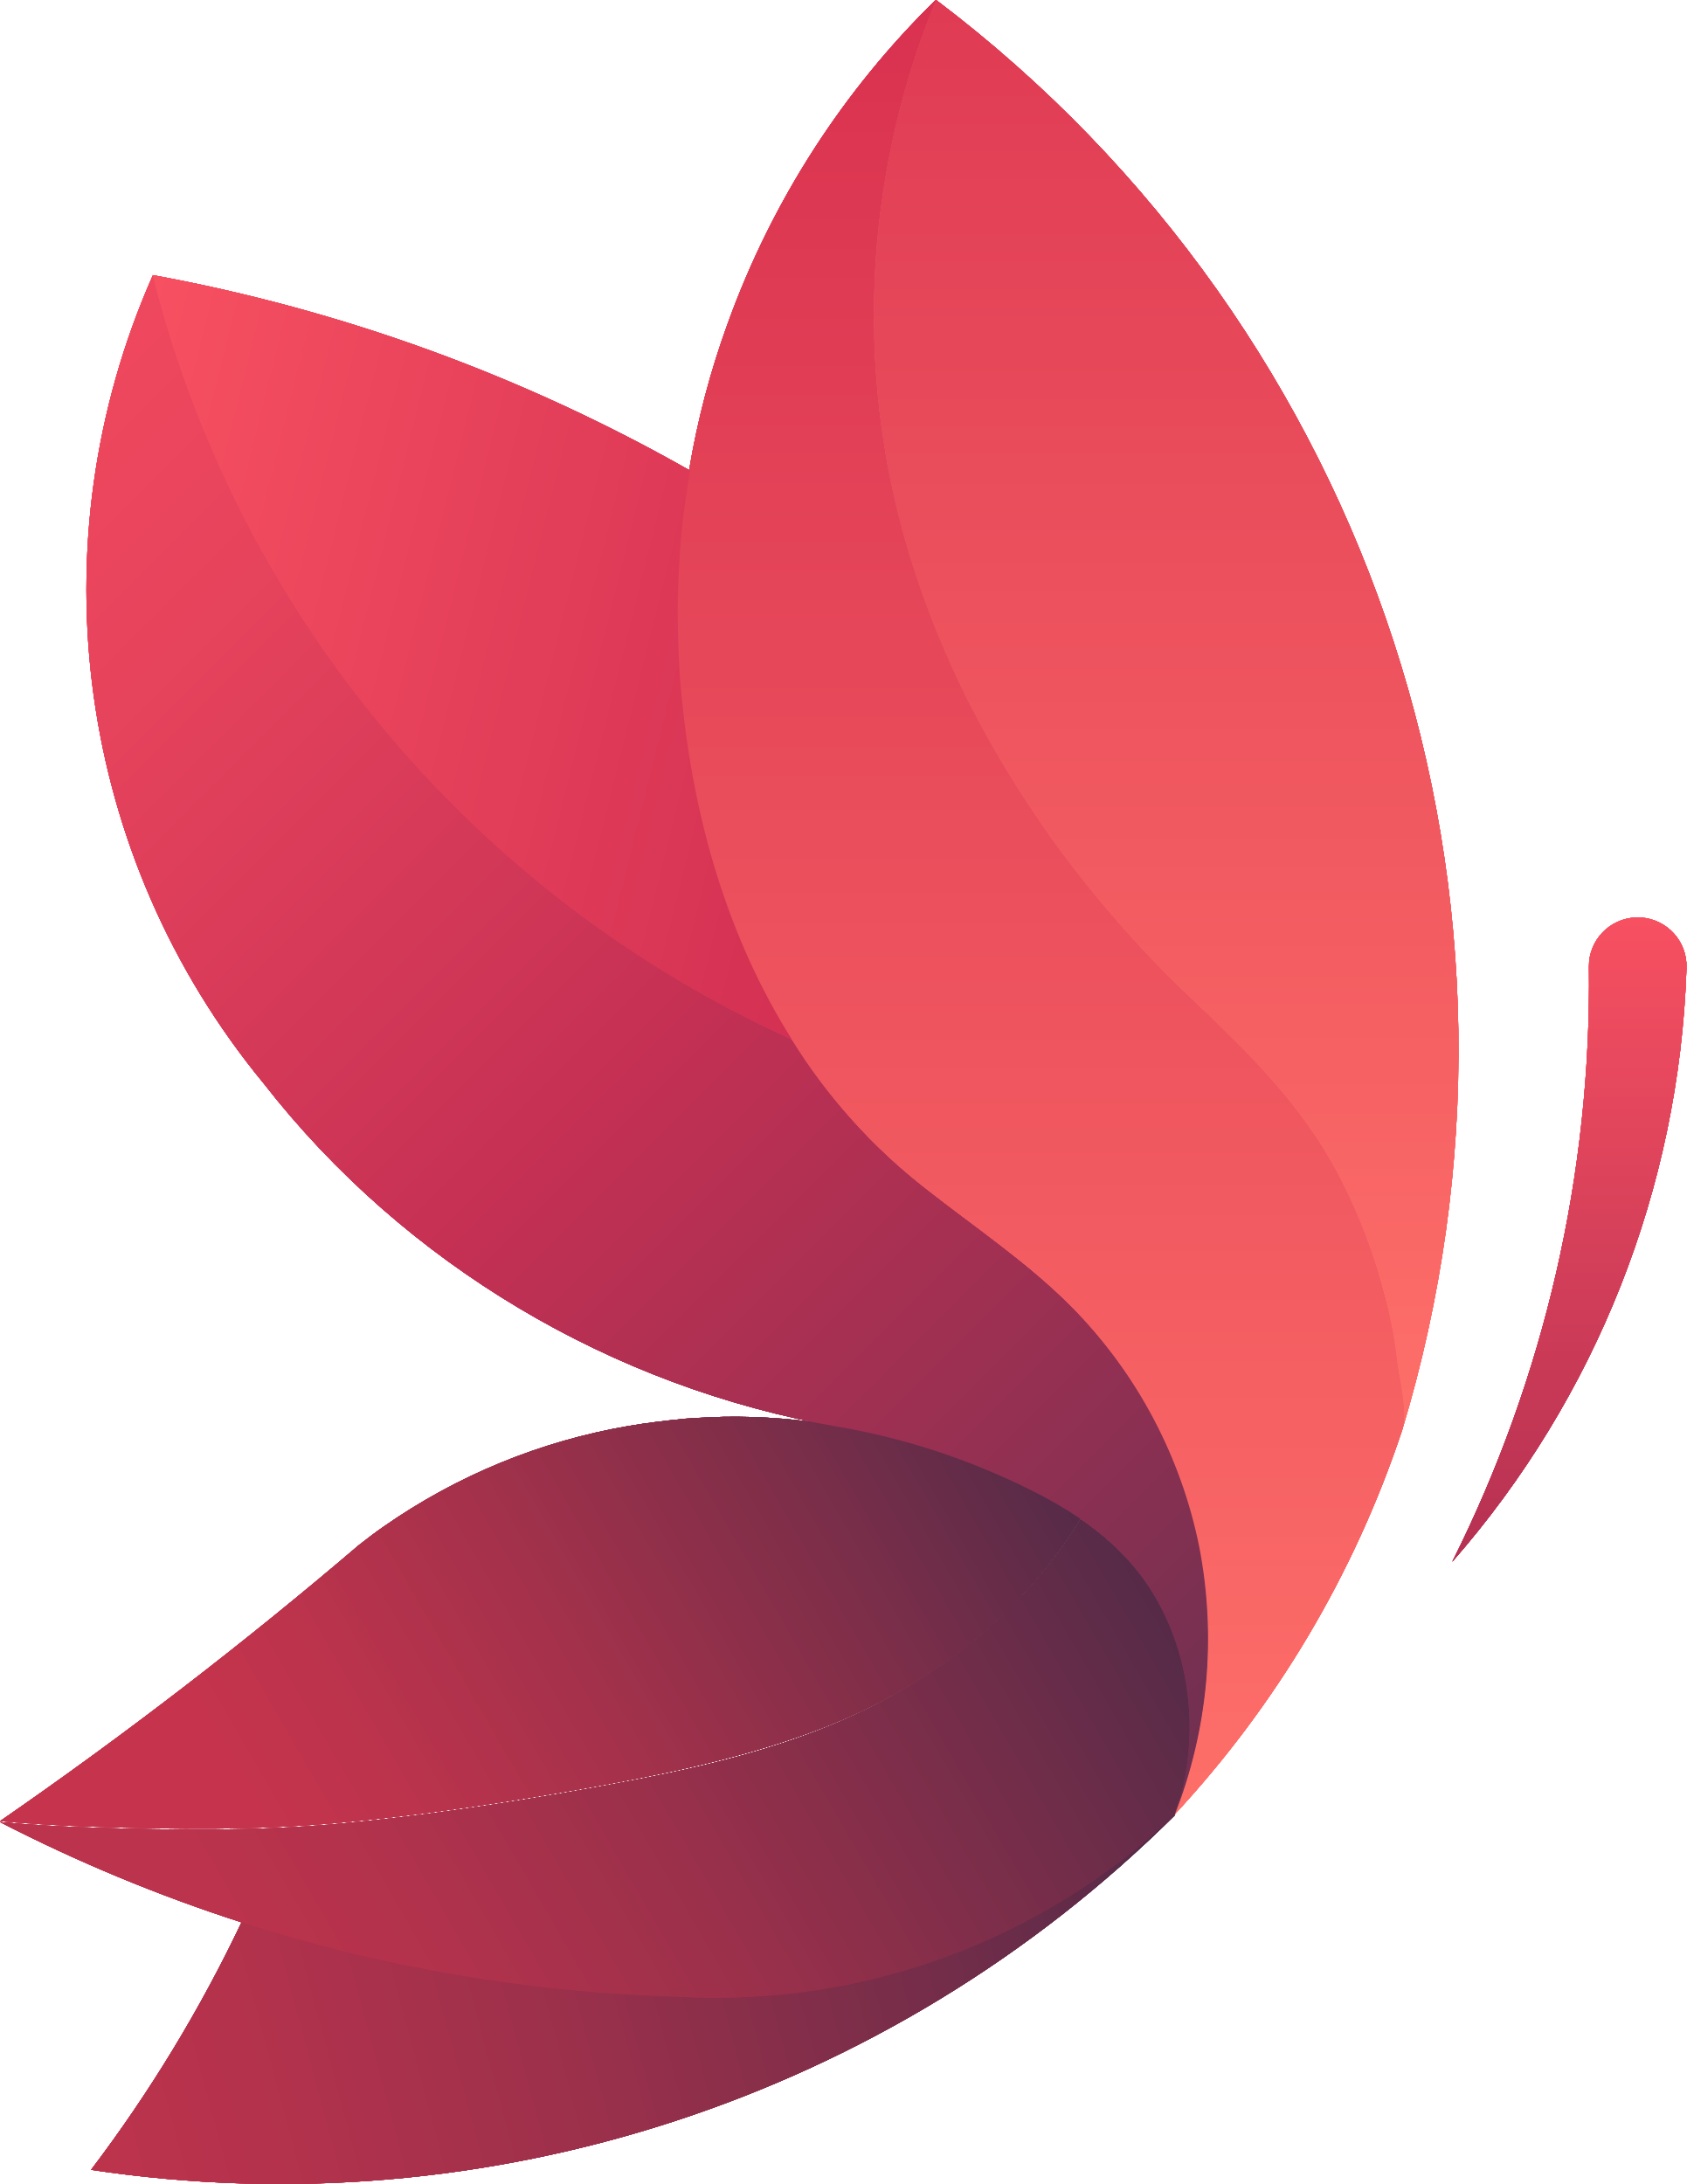
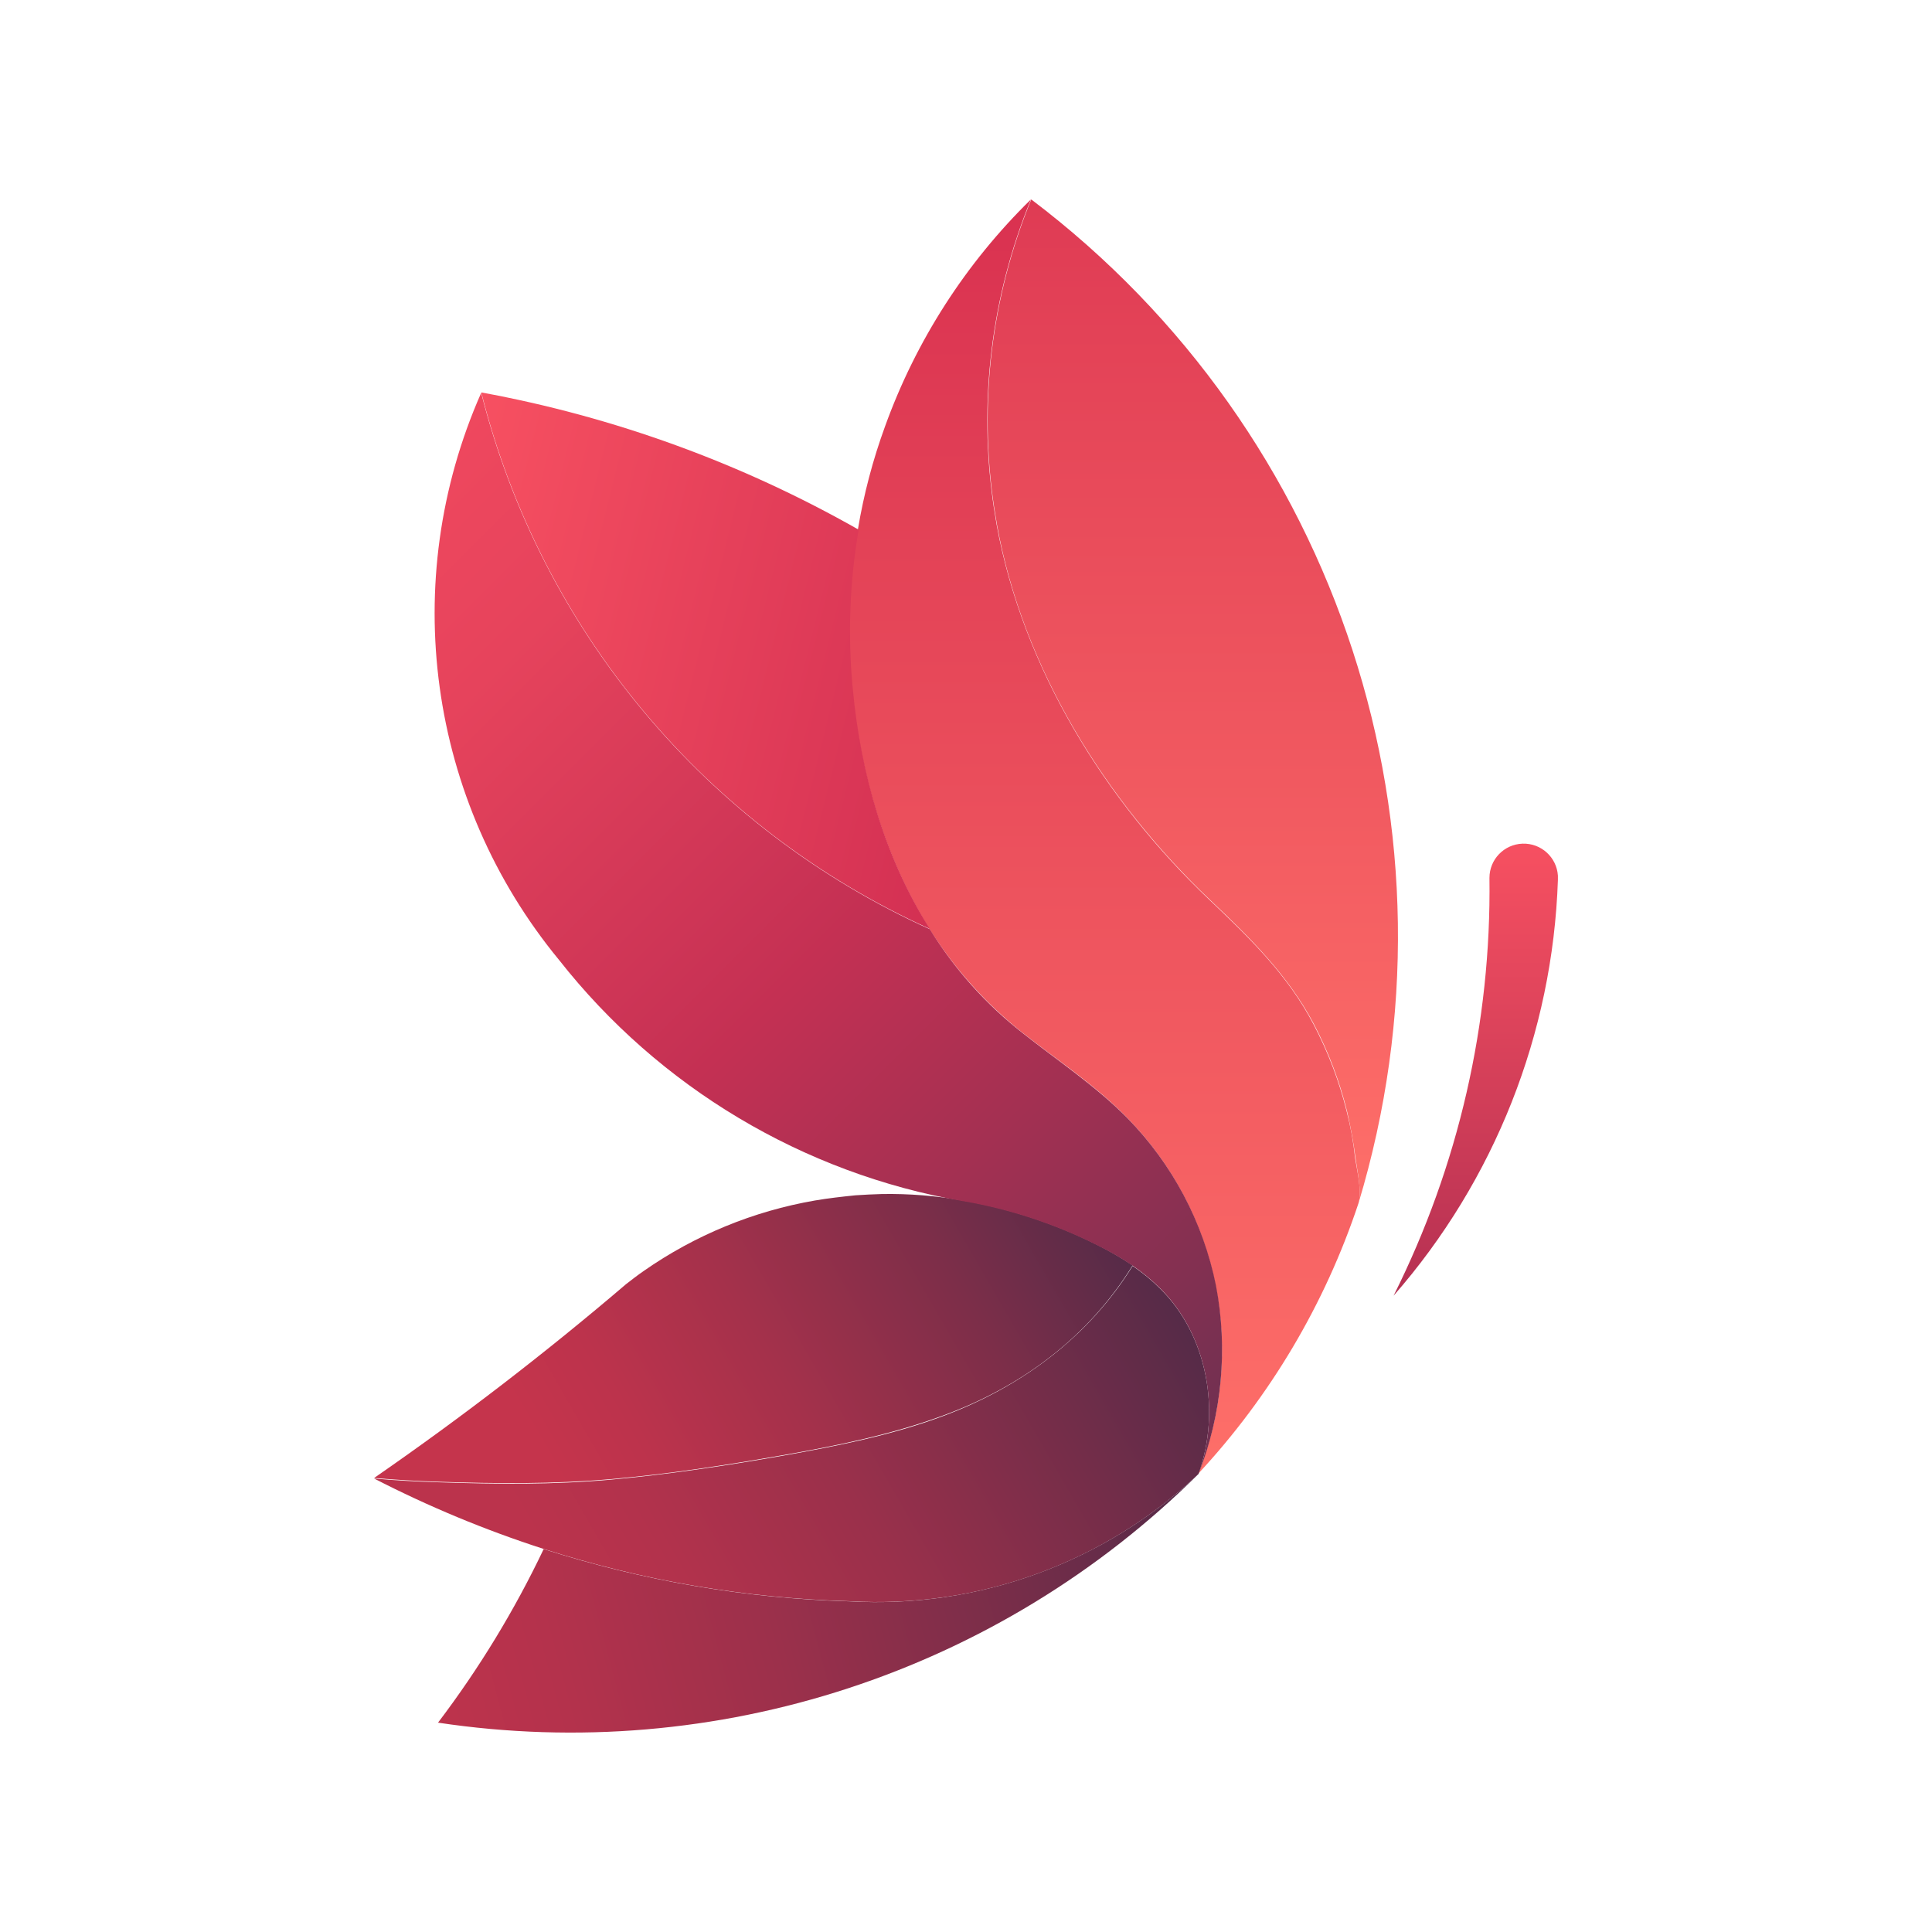
- <svg xmlns="http://www.w3.org/2000/svg" id="图层_1" data-name="图层 1" viewBox="0 0 366.6 474.78">
+ <svg xmlns="http://www.w3.org/2000/svg" id="图层_1" data-name="图层 1" viewBox="0 0 512 512">
  <defs>
-     <style>.cls-1{fill:url(#未命名的渐变);}.cls-2{fill:url(#未命名的渐变_2);}.cls-3{fill:url(#未命名的渐变_3);}.cls-4{fill:url(#未命名的渐变_4);}.cls-5{fill:url(#未命名的渐变_5);}.cls-6{fill:url(#未命名的渐变_6);}.cls-7{fill:url(#未命名的渐变_7);}.cls-8{fill:url(#未命名的渐变_8);}</style>
-     <linearGradient id="未命名的渐变" x1="413.85" y1="294.21" x2="413.85" y2="153.9" gradientTransform="matrix(1, 0, 0, -1, 0, 512)" gradientUnits="userSpaceOnUse">
+     <style>.cls-1{fill:url(#未命名的渐变_41);}.cls-2{fill:url(#未命名的渐变_42);}.cls-3{fill:url(#未命名的渐变_43);}.cls-4{fill:url(#未命名的渐变_44);}.cls-5{fill:url(#未命名的渐变_45);}.cls-6{fill:url(#未命名的渐变_46);}.cls-7{fill:url(#未命名的渐变_47);}.cls-8{fill:url(#未命名的渐变_48);}</style>
+     <linearGradient id="未命名的渐变_41" x1="391.08" y1="290.69" x2="391.08" y2="170.62" gradientTransform="matrix(1, 0, 0, -1, 0, 514)" gradientUnits="userSpaceOnUse">
      <stop offset="0" stop-color="#f75061" />
      <stop offset="1" stop-color="#b53052" />
    </linearGradient>
-     <linearGradient id="未命名的渐变_2" x1="326.24" y1="493.4" x2="326.24" y2="182.5" gradientTransform="matrix(1, 0, 0, -1, 0, 512)" gradientUnits="userSpaceOnUse">
+     <linearGradient id="未命名的渐变_42" x1="316.11" y1="461.15" x2="316.11" y2="195.09" gradientTransform="matrix(1, 0, 0, -1, 0, 514)" gradientUnits="userSpaceOnUse">
      <stop offset="0" stop-color="#df3b54" />
      <stop offset="1" stop-color="#fe6f69" />
    </linearGradient>
-     <linearGradient id="未命名的渐变_3" x1="298.88" y1="98.8" x2="298.88" y2="493.4" gradientTransform="matrix(1, 0, 0, -1, 0, 512)" gradientUnits="userSpaceOnUse">
+     <linearGradient id="未命名的渐变_43" x1="292.7" y1="123.46" x2="292.7" y2="461.15" gradientTransform="matrix(1, 0, 0, -1, 0, 514)" gradientUnits="userSpaceOnUse">
      <stop offset="0" stop-color="#fe6f69" />
      <stop offset="1" stop-color="#d93150" />
    </linearGradient>
-     <linearGradient id="未命名的渐变_4" x1="87.47" y1="71.92" x2="292.13" y2="190.09" gradientTransform="matrix(1, 0, 0, -1, 0, 512)" gradientUnits="userSpaceOnUse">
+     <linearGradient id="未命名的渐变_44" x1="111.77" y1="100.46" x2="286.92" y2="201.59" gradientTransform="matrix(1, 0, 0, -1, 0, 514)" gradientUnits="userSpaceOnUse">
      <stop offset="0.21" stop-color="#c5344c" />
      <stop offset="0.33" stop-color="#bc334c" />
      <stop offset="0.53" stop-color="#a4314b" />
      <stop offset="0.79" stop-color="#7c2e49" />
      <stop offset="1" stop-color="#562b48" />
    </linearGradient>
-     <linearGradient id="未命名的渐变_5" x1="105.3" y1="40.83" x2="314.81" y2="161.79" gradientTransform="matrix(1, 0, 0, -1, 0, 512)" gradientUnits="userSpaceOnUse">
+     <linearGradient id="未命名的渐变_45" x1="127.04" y1="73.86" x2="306.33" y2="177.37" gradientTransform="matrix(1, 0, 0, -1, 0, 514)" gradientUnits="userSpaceOnUse">
      <stop offset="0.14" stop-color="#bb334c" />
      <stop offset="0.28" stop-color="#b2324c" />
      <stop offset="0.52" stop-color="#9a304b" />
      <stop offset="0.81" stop-color="#722d49" />
      <stop offset="1" stop-color="#562b48" />
    </linearGradient>
-     <linearGradient id="未命名的渐变_6" x1="89.85" y1="31.6" x2="328.82" y2="95.63" gradientTransform="matrix(1, 0, 0, -1, 0, 512)" gradientUnits="userSpaceOnUse">
+     <linearGradient id="未命名的渐变_46" x1="113.81" y1="65.95" x2="318.32" y2="120.75" gradientTransform="matrix(1, 0, 0, -1, 0, 514)" gradientUnits="userSpaceOnUse">
      <stop offset="0" stop-color="#bd334c" />
      <stop offset="0.16" stop-color="#b4324c" />
      <stop offset="0.43" stop-color="#9c304b" />
      <stop offset="0.76" stop-color="#742d49" />
      <stop offset="1" stop-color="#532a48" />
    </linearGradient>
-     <linearGradient id="未命名的渐变_7" x1="67.5" y1="395.1" x2="345.95" y2="116.65" gradientTransform="matrix(1, 0, 0, -1, 0, 512)" gradientUnits="userSpaceOnUse">
+     <linearGradient id="未命名的渐变_47" x1="94.68" y1="377.03" x2="332.97" y2="138.74" gradientTransform="matrix(1, 0, 0, -1, 0, 514)" gradientUnits="userSpaceOnUse">
      <stop offset="0" stop-color="#ef485e" />
      <stop offset="0.16" stop-color="#e6435c" />
      <stop offset="0.41" stop-color="#ce3556" />
      <stop offset="0.5" stop-color="#c43053" />
      <stop offset="0.7" stop-color="#a33052" />
      <stop offset="1" stop-color="#6e3051" />
    </linearGradient>
-     <linearGradient id="未命名的渐变_8" x1="90.56" y1="372.07" x2="260.32" y2="329.75" gradientTransform="matrix(1, 0, 0, -1, 0, 512)" gradientUnits="userSpaceOnUse">
+     <linearGradient id="未命名的渐变_48" x1="114.42" y1="357.33" x2="259.7" y2="321.1" gradientTransform="matrix(1, 0, 0, -1, 0, 514)" gradientUnits="userSpaceOnUse">
      <stop offset="0" stop-color="#f75061" />
      <stop offset="1" stop-color="#d33053" />
    </linearGradient>
  </defs>
-   <path class="cls-1" d="M439.3,228v1.4h0a206,206,0,0,1-50.9,128.7,280.78,280.78,0,0,0,29.7-129.4,10.61,10.61,0,0,1,21.2-.7Z" transform="translate(-72.7 -18.6)" />
-   <path class="cls-2" d="M377.5,329.5c1.1-3.8-.4-10.2-.9-14a145.14,145.14,0,0,0-2.6-14.4A120.13,120.13,0,0,0,363.7,274c-8-15.2-19.9-26.8-32.1-38.4-32.4-30.7-58-71.9-66-116.2-.3-1.8-.6-3.6-.9-5.5a180.51,180.51,0,0,1,11.5-95.3A286,286,0,0,1,377.5,329.5Z" transform="translate(-72.7 -18.6)" />
-   <path class="cls-3" d="M377.5,329.5a228.91,228.91,0,0,1-49.6,83.7,103.12,103.12,0,0,0-22.2-110.4c-9.7-9.9-21.4-17.6-32.3-26.2a127.69,127.69,0,0,1-28.8-32.2c-13.8-22.1-21.4-48.1-23.9-74.3a185,185,0,0,1,1.8-49.3,178.54,178.54,0,0,1,8.4-31.9,187.25,187.25,0,0,1,45.2-70.3,180.51,180.51,0,0,0-11.5,95.3c.3,1.8.6,3.7.9,5.5,8.1,44.3,33.6,85.5,66,116.2,12.2,11.6,24.1,23.1,32.1,38.4a120.13,120.13,0,0,1,10.3,27.1,98.66,98.66,0,0,1,2.6,14.4C377.1,319.4,378.7,325.8,377.5,329.5Z" transform="translate(-72.7 -18.6)" />
-   <path class="cls-4" d="M307.6,348.7c-13.7,22.2-34.4,37.6-58.7,46.5-16,5.9-32.9,9.3-49.8,12.3-17.6,3.1-35.4,5.8-53.2,7.4s-35.3,1.4-53.1.8q-10-.3-20.1-1.2a966.74,966.74,0,0,0,78-60c1.8-1.4,3.6-2.8,5.5-4.1a131.85,131.85,0,0,1,53.1-21.8c4.1-.7,8.3-1.2,12.5-1.6,2.7-.2,5.4-.3,8.2-.4a130.46,130.46,0,0,1,25,2h.1a149.9,149.9,0,0,1,41.8,13.8A103.52,103.52,0,0,1,307.6,348.7Z" transform="translate(-72.7 -18.6)" />
-   <path class="cls-5" d="M328,413.3a144.79,144.79,0,0,1-108,39.4,342,342,0,0,1-94.8-16.2,348,348,0,0,1-52.5-21.8q10,.9,20.1,1.2c17.8.6,35.3.8,53.1-.8s35.6-4.3,53.2-7.4c16.8-3,33.7-6.3,49.8-12.3,24.2-9,45-24.4,58.7-46.5a59,59,0,0,1,8.6,7.1C330.9,370.5,334.9,394,328,413.3Z" transform="translate(-72.7 -18.6)" />
-   <path class="cls-6" d="M328,413.3a276,276,0,0,1-235.5,77,307.76,307.76,0,0,0,32.7-53.8A342,342,0,0,0,220,452.7,145.18,145.18,0,0,0,328,413.3Z" transform="translate(-72.7 -18.6)" />
-   <path class="cls-7" d="M328,413.3c6.9-19.3,2.9-42.8-11.8-57.4a59,59,0,0,0-8.6-7.1,87.54,87.54,0,0,0-10.7-6.2,149.9,149.9,0,0,0-41.8-13.8H255c-49.2-8.6-94.3-35.3-125-74.7A168.82,168.82,0,0,1,105.9,78.5,249.32,249.32,0,0,0,244.8,244.6a122.39,122.39,0,0,0,28.8,32.2c10.9,8.6,22.5,16.3,32.3,26.2a103.32,103.32,0,0,1,27.5,51.9A105.13,105.13,0,0,1,328,413.3Z" transform="translate(-72.7 -18.6)" />
-   <path class="cls-8" d="M244.8,244.5A249.06,249.06,0,0,1,105.9,78.4a372.61,372.61,0,0,1,116.8,42.5,185.17,185.17,0,0,0-1.8,49.3C223.4,196.4,230.9,222.5,244.8,244.5Z" transform="translate(-72.7 -18.6)" />
-   <path class="cls-1" d="M439.3,228v1.4h0a206,206,0,0,1-50.9,128.7,280.78,280.78,0,0,0,29.7-129.4,10.61,10.61,0,0,1,21.2-.7Z" transform="translate(-72.7 -18.6)" />
-   <path class="cls-2" d="M377.5,329.5c1.1-3.8-.4-10.2-.9-14a145.14,145.14,0,0,0-2.6-14.4A120.13,120.13,0,0,0,363.7,274c-8-15.2-19.9-26.8-32.1-38.4-32.4-30.7-58-71.9-66-116.2-.3-1.8-.6-3.6-.9-5.5a180.51,180.51,0,0,1,11.5-95.3A286,286,0,0,1,377.5,329.5Z" transform="translate(-72.7 -18.6)" />
-   <path class="cls-3" d="M377.5,329.5a228.91,228.91,0,0,1-49.6,83.7,103.12,103.12,0,0,0-22.2-110.4c-9.7-9.9-21.4-17.6-32.3-26.2a127.69,127.69,0,0,1-28.8-32.2c-13.8-22.1-21.4-48.1-23.9-74.3a185,185,0,0,1,1.8-49.3,178.54,178.54,0,0,1,8.4-31.9,187.25,187.25,0,0,1,45.2-70.3,180.51,180.51,0,0,0-11.5,95.3c.3,1.8.6,3.7.9,5.5,8.1,44.3,33.6,85.5,66,116.2,12.2,11.6,24.1,23.1,32.1,38.4a120.13,120.13,0,0,1,10.3,27.1,98.66,98.66,0,0,1,2.6,14.4C377.1,319.4,378.7,325.8,377.5,329.5Z" transform="translate(-72.7 -18.6)" />
-   <path class="cls-4" d="M307.6,348.7c-13.7,22.2-34.4,37.6-58.7,46.5-16,5.9-32.9,9.3-49.8,12.3-17.6,3.1-35.4,5.8-53.2,7.4s-35.3,1.4-53.1.8q-10-.3-20.1-1.2a966.74,966.74,0,0,0,78-60c1.8-1.4,3.6-2.8,5.5-4.1a131.85,131.85,0,0,1,53.1-21.8c4.1-.7,8.3-1.2,12.5-1.6,2.7-.2,5.4-.3,8.2-.4a130.46,130.46,0,0,1,25,2h.1a149.9,149.9,0,0,1,41.8,13.8A103.52,103.52,0,0,1,307.6,348.7Z" transform="translate(-72.7 -18.6)" />
-   <path class="cls-5" d="M328,413.3a144.79,144.79,0,0,1-108,39.4,342,342,0,0,1-94.8-16.2,348,348,0,0,1-52.5-21.8q10,.9,20.1,1.2c17.8.6,35.3.8,53.1-.8s35.6-4.3,53.2-7.4c16.8-3,33.7-6.3,49.8-12.3,24.2-9,45-24.4,58.7-46.5a59,59,0,0,1,8.6,7.1C330.9,370.5,334.9,394,328,413.3Z" transform="translate(-72.7 -18.6)" />
-   <path class="cls-6" d="M328,413.3a276,276,0,0,1-235.5,77,307.76,307.76,0,0,0,32.7-53.8A342,342,0,0,0,220,452.7,145.18,145.18,0,0,0,328,413.3Z" transform="translate(-72.7 -18.6)" />
-   <path class="cls-7" d="M328,413.3c6.9-19.3,2.9-42.8-11.8-57.4a59,59,0,0,0-8.6-7.1,87.54,87.54,0,0,0-10.7-6.2,149.9,149.9,0,0,0-41.8-13.8H255c-49.2-8.6-94.3-35.3-125-74.7A168.82,168.82,0,0,1,105.9,78.5,249.32,249.32,0,0,0,244.8,244.6a122.39,122.39,0,0,0,28.8,32.2c10.9,8.6,22.5,16.3,32.3,26.2a103.32,103.32,0,0,1,27.5,51.9A105.13,105.13,0,0,1,328,413.3Z" transform="translate(-72.7 -18.6)" />
-   <path class="cls-8" d="M244.8,244.5A249.06,249.06,0,0,1,105.9,78.4a372.61,372.61,0,0,1,116.8,42.5,185.17,185.17,0,0,0-1.8,49.3C223.4,196.4,230.9,222.5,244.8,244.5Z" transform="translate(-72.7 -18.6)" />
-   <path class="cls-1" d="M439.3,228v1.4h0a206,206,0,0,1-50.9,128.7,280.78,280.78,0,0,0,29.7-129.4,10.61,10.61,0,0,1,21.2-.7Z" transform="translate(-72.7 -18.6)" />
-   <path class="cls-2" d="M377.5,329.5c1.1-3.8-.4-10.2-.9-14a145.14,145.14,0,0,0-2.6-14.4A120.13,120.13,0,0,0,363.7,274c-8-15.2-19.9-26.8-32.1-38.4-32.4-30.7-58-71.9-66-116.2-.3-1.8-.6-3.6-.9-5.5a180.51,180.51,0,0,1,11.5-95.3A286,286,0,0,1,377.5,329.5Z" transform="translate(-72.7 -18.6)" />
-   <path class="cls-3" d="M377.5,329.5a228.91,228.91,0,0,1-49.6,83.7,103.12,103.12,0,0,0-22.2-110.4c-9.7-9.9-21.4-17.6-32.3-26.2a127.69,127.69,0,0,1-28.8-32.2c-13.8-22.1-21.4-48.1-23.9-74.3a185,185,0,0,1,1.8-49.3,178.54,178.54,0,0,1,8.4-31.9,187.25,187.25,0,0,1,45.2-70.3,180.51,180.51,0,0,0-11.5,95.3c.3,1.8.6,3.7.9,5.5,8.1,44.3,33.6,85.5,66,116.2,12.2,11.6,24.1,23.1,32.1,38.4a120.13,120.13,0,0,1,10.3,27.1,98.66,98.66,0,0,1,2.6,14.4C377.1,319.4,378.7,325.8,377.5,329.5Z" transform="translate(-72.7 -18.6)" />
-   <path class="cls-4" d="M307.6,348.7c-13.7,22.2-34.4,37.6-58.7,46.5-16,5.9-32.9,9.3-49.8,12.3-17.6,3.1-35.4,5.8-53.2,7.4s-35.3,1.4-53.1.8q-10-.3-20.1-1.2a966.74,966.74,0,0,0,78-60c1.8-1.4,3.6-2.8,5.5-4.1a131.85,131.85,0,0,1,53.1-21.8c4.1-.7,8.3-1.2,12.5-1.6,2.7-.2,5.4-.3,8.2-.4a130.46,130.46,0,0,1,25,2h.1a149.9,149.9,0,0,1,41.8,13.8A103.52,103.52,0,0,1,307.6,348.7Z" transform="translate(-72.7 -18.6)" />
-   <path class="cls-5" d="M328,413.3a144.79,144.79,0,0,1-108,39.4,342,342,0,0,1-94.8-16.2,348,348,0,0,1-52.5-21.8q10,.9,20.1,1.2c17.8.6,35.3.8,53.1-.8s35.6-4.3,53.2-7.4c16.8-3,33.7-6.3,49.8-12.3,24.2-9,45-24.4,58.7-46.5a59,59,0,0,1,8.6,7.1C330.9,370.5,334.9,394,328,413.3Z" transform="translate(-72.7 -18.6)" />
-   <path class="cls-6" d="M328,413.3a276,276,0,0,1-235.5,77,307.76,307.76,0,0,0,32.7-53.8A342,342,0,0,0,220,452.7,145.18,145.18,0,0,0,328,413.3Z" transform="translate(-72.7 -18.6)" />
-   <path class="cls-7" d="M328,413.3c6.9-19.3,2.9-42.8-11.8-57.4a59,59,0,0,0-8.6-7.1,87.54,87.54,0,0,0-10.7-6.2,149.9,149.9,0,0,0-41.8-13.8H255c-49.2-8.6-94.3-35.3-125-74.7A168.82,168.82,0,0,1,105.9,78.5,249.32,249.32,0,0,0,244.8,244.6a122.39,122.39,0,0,0,28.8,32.2c10.9,8.6,22.5,16.3,32.3,26.2a103.32,103.32,0,0,1,27.5,51.9A105.13,105.13,0,0,1,328,413.3Z" transform="translate(-72.7 -18.6)" />
-   <path class="cls-8" d="M244.8,244.5A249.06,249.06,0,0,1,105.9,78.4a372.61,372.61,0,0,1,116.8,42.5,185.17,185.17,0,0,0-1.8,49.3C223.4,196.4,230.9,222.5,244.8,244.5Z" transform="translate(-72.7 -18.6)" />
-   <path class="cls-1" d="M439.3,228v1.4h0a206,206,0,0,1-50.9,128.7,280.78,280.78,0,0,0,29.7-129.4,10.61,10.61,0,0,1,21.2-.7Z" transform="translate(-72.7 -18.6)" />
-   <path class="cls-2" d="M377.5,329.5c1.1-3.8-.4-10.2-.9-14a145.14,145.14,0,0,0-2.6-14.4A120.13,120.13,0,0,0,363.7,274c-8-15.2-19.9-26.8-32.1-38.4-32.4-30.7-58-71.9-66-116.2-.3-1.8-.6-3.6-.9-5.5a180.51,180.51,0,0,1,11.5-95.3A286,286,0,0,1,377.5,329.5Z" transform="translate(-72.7 -18.6)" />
-   <path class="cls-3" d="M377.5,329.5a228.91,228.91,0,0,1-49.6,83.7,103.12,103.12,0,0,0-22.2-110.4c-9.7-9.9-21.4-17.6-32.3-26.2a127.69,127.69,0,0,1-28.8-32.2c-13.8-22.1-21.4-48.1-23.9-74.3a185,185,0,0,1,1.8-49.3,178.54,178.54,0,0,1,8.4-31.9,187.25,187.25,0,0,1,45.2-70.3,180.51,180.51,0,0,0-11.5,95.3c.3,1.8.6,3.7.9,5.5,8.1,44.3,33.6,85.5,66,116.2,12.2,11.6,24.1,23.1,32.1,38.4a120.13,120.13,0,0,1,10.3,27.1,98.66,98.66,0,0,1,2.6,14.4C377.1,319.4,378.7,325.8,377.5,329.5Z" transform="translate(-72.7 -18.6)" />
-   <path class="cls-4" d="M307.6,348.7c-13.7,22.2-34.4,37.6-58.7,46.5-16,5.9-32.9,9.3-49.8,12.3-17.6,3.1-35.4,5.8-53.2,7.4s-35.3,1.4-53.1.8q-10-.3-20.1-1.2a966.74,966.74,0,0,0,78-60c1.8-1.4,3.6-2.8,5.5-4.1a131.85,131.85,0,0,1,53.1-21.8c4.1-.7,8.3-1.2,12.5-1.6,2.7-.2,5.4-.3,8.2-.4a130.46,130.46,0,0,1,25,2h.1a149.9,149.9,0,0,1,41.8,13.8A103.52,103.52,0,0,1,307.6,348.7Z" transform="translate(-72.7 -18.6)" />
-   <path class="cls-5" d="M328,413.3a144.79,144.79,0,0,1-108,39.4,342,342,0,0,1-94.8-16.2,348,348,0,0,1-52.5-21.8q10,.9,20.1,1.2c17.8.6,35.3.8,53.1-.8s35.6-4.3,53.2-7.4c16.8-3,33.7-6.3,49.8-12.3,24.2-9,45-24.4,58.7-46.5a59,59,0,0,1,8.6,7.1C330.9,370.5,334.9,394,328,413.3Z" transform="translate(-72.7 -18.6)" />
-   <path class="cls-6" d="M328,413.3a276,276,0,0,1-235.5,77,307.76,307.76,0,0,0,32.7-53.8A342,342,0,0,0,220,452.7,145.18,145.18,0,0,0,328,413.3Z" transform="translate(-72.7 -18.6)" />
-   <path class="cls-7" d="M328,413.3c6.9-19.3,2.9-42.8-11.8-57.4a59,59,0,0,0-8.6-7.1,87.54,87.54,0,0,0-10.7-6.2,149.9,149.9,0,0,0-41.8-13.8H255c-49.2-8.6-94.3-35.3-125-74.7A168.82,168.82,0,0,1,105.9,78.5,249.32,249.32,0,0,0,244.8,244.6a122.39,122.39,0,0,0,28.8,32.2c10.9,8.6,22.5,16.3,32.3,26.2a103.32,103.32,0,0,1,27.5,51.9A105.13,105.13,0,0,1,328,413.3Z" transform="translate(-72.7 -18.6)" />
-   <path class="cls-8" d="M244.8,244.5A249.06,249.06,0,0,1,105.9,78.4a372.61,372.61,0,0,1,116.8,42.5,185.17,185.17,0,0,0-1.8,49.3C223.4,196.4,230.9,222.5,244.8,244.5Z" transform="translate(-72.7 -18.6)" />
-   <path class="cls-1" d="M439.3,228v1.4h0a206,206,0,0,1-50.9,128.7,280.78,280.78,0,0,0,29.7-129.4,10.61,10.61,0,0,1,21.2-.7Z" transform="translate(-72.7 -18.6)" />
-   <path class="cls-2" d="M377.5,329.5c1.1-3.8-.4-10.2-.9-14a145.14,145.14,0,0,0-2.6-14.4A120.13,120.13,0,0,0,363.7,274c-8-15.2-19.9-26.8-32.1-38.4-32.4-30.7-58-71.9-66-116.2-.3-1.8-.6-3.6-.9-5.5a180.51,180.51,0,0,1,11.5-95.3A286,286,0,0,1,377.5,329.5Z" transform="translate(-72.7 -18.6)" />
-   <path class="cls-3" d="M377.5,329.5a228.91,228.91,0,0,1-49.6,83.7,103.12,103.12,0,0,0-22.2-110.4c-9.7-9.9-21.4-17.6-32.3-26.2a127.69,127.69,0,0,1-28.8-32.2c-13.8-22.1-21.4-48.1-23.9-74.3a185,185,0,0,1,1.8-49.3,178.54,178.54,0,0,1,8.4-31.9,187.25,187.25,0,0,1,45.2-70.3,180.51,180.51,0,0,0-11.5,95.3c.3,1.8.6,3.7.9,5.5,8.1,44.3,33.6,85.5,66,116.2,12.2,11.6,24.1,23.1,32.1,38.4a120.13,120.13,0,0,1,10.3,27.1,98.66,98.66,0,0,1,2.6,14.4C377.1,319.4,378.7,325.8,377.5,329.5Z" transform="translate(-72.7 -18.6)" />
-   <path class="cls-4" d="M307.6,348.7c-13.7,22.2-34.4,37.6-58.7,46.5-16,5.9-32.9,9.3-49.8,12.3-17.6,3.1-35.4,5.8-53.2,7.4s-35.3,1.4-53.1.8q-10-.3-20.1-1.2a966.74,966.74,0,0,0,78-60c1.8-1.4,3.6-2.8,5.5-4.1a131.85,131.85,0,0,1,53.1-21.8c4.1-.7,8.3-1.2,12.5-1.6,2.7-.2,5.4-.3,8.2-.4a130.46,130.46,0,0,1,25,2h.1a149.9,149.9,0,0,1,41.8,13.8A103.52,103.52,0,0,1,307.6,348.7Z" transform="translate(-72.7 -18.6)" />
-   <path class="cls-5" d="M328,413.3a144.79,144.79,0,0,1-108,39.4,342,342,0,0,1-94.8-16.2,348,348,0,0,1-52.5-21.8q10,.9,20.1,1.2c17.8.6,35.3.8,53.1-.8s35.6-4.3,53.2-7.4c16.8-3,33.7-6.3,49.8-12.3,24.2-9,45-24.4,58.7-46.5a59,59,0,0,1,8.6,7.1C330.9,370.5,334.9,394,328,413.3Z" transform="translate(-72.7 -18.6)" />
-   <path class="cls-6" d="M328,413.3a276,276,0,0,1-235.5,77,307.76,307.76,0,0,0,32.7-53.8A342,342,0,0,0,220,452.7,145.18,145.18,0,0,0,328,413.3Z" transform="translate(-72.7 -18.6)" />
-   <path class="cls-7" d="M328,413.3c6.9-19.3,2.9-42.8-11.8-57.4a59,59,0,0,0-8.6-7.1,87.54,87.54,0,0,0-10.7-6.2,149.9,149.9,0,0,0-41.8-13.8H255c-49.2-8.6-94.3-35.3-125-74.7A168.82,168.82,0,0,1,105.9,78.5,249.32,249.32,0,0,0,244.8,244.6a122.39,122.39,0,0,0,28.8,32.2c10.9,8.6,22.5,16.3,32.3,26.2a103.32,103.32,0,0,1,27.5,51.9A105.13,105.13,0,0,1,328,413.3Z" transform="translate(-72.7 -18.6)" />
-   <path class="cls-8" d="M244.8,244.5A249.06,249.06,0,0,1,105.9,78.4a372.61,372.61,0,0,1,116.8,42.5,185.17,185.17,0,0,0-1.8,49.3C223.4,196.4,230.9,222.5,244.8,244.5Z" transform="translate(-72.7 -18.6)" />
-   <path class="cls-1" d="M439.3,228v1.4h0a206,206,0,0,1-50.9,128.7,280.78,280.78,0,0,0,29.7-129.4,10.61,10.61,0,0,1,21.2-.7Z" transform="translate(-72.7 -18.6)" />
-   <path class="cls-2" d="M377.5,329.5c1.1-3.8-.4-10.2-.9-14a145.14,145.14,0,0,0-2.6-14.4A120.13,120.13,0,0,0,363.7,274c-8-15.2-19.9-26.8-32.1-38.4-32.4-30.7-58-71.9-66-116.2-.3-1.8-.6-3.6-.9-5.5a180.51,180.51,0,0,1,11.5-95.3A286,286,0,0,1,377.5,329.5Z" transform="translate(-72.7 -18.6)" />
-   <path class="cls-3" d="M377.5,329.5a228.91,228.91,0,0,1-49.6,83.7,103.12,103.12,0,0,0-22.2-110.4c-9.7-9.9-21.4-17.6-32.3-26.2a127.69,127.69,0,0,1-28.8-32.2c-13.8-22.1-21.4-48.1-23.9-74.3a185,185,0,0,1,1.8-49.3,178.54,178.54,0,0,1,8.4-31.9,187.25,187.25,0,0,1,45.2-70.3,180.51,180.51,0,0,0-11.5,95.3c.3,1.8.6,3.7.9,5.5,8.1,44.3,33.6,85.5,66,116.2,12.2,11.6,24.1,23.1,32.1,38.4a120.13,120.13,0,0,1,10.3,27.1,98.66,98.66,0,0,1,2.6,14.4C377.1,319.4,378.7,325.8,377.5,329.5Z" transform="translate(-72.7 -18.6)" />
-   <path class="cls-4" d="M307.6,348.7c-13.7,22.2-34.4,37.6-58.7,46.5-16,5.9-32.9,9.3-49.8,12.3-17.6,3.1-35.4,5.8-53.2,7.4s-35.3,1.4-53.1.8q-10-.3-20.1-1.2a966.74,966.74,0,0,0,78-60c1.8-1.4,3.6-2.8,5.5-4.1a131.85,131.85,0,0,1,53.1-21.8c4.1-.7,8.3-1.2,12.5-1.6,2.7-.2,5.4-.3,8.2-.4a130.46,130.46,0,0,1,25,2h.1a149.9,149.9,0,0,1,41.8,13.8A103.52,103.52,0,0,1,307.6,348.7Z" transform="translate(-72.7 -18.6)" />
-   <path class="cls-5" d="M328,413.3a144.79,144.79,0,0,1-108,39.4,342,342,0,0,1-94.8-16.2,348,348,0,0,1-52.5-21.8q10,.9,20.1,1.2c17.8.6,35.3.8,53.1-.8s35.6-4.3,53.2-7.4c16.8-3,33.7-6.3,49.8-12.3,24.2-9,45-24.4,58.7-46.5a59,59,0,0,1,8.6,7.1C330.9,370.5,334.9,394,328,413.3Z" transform="translate(-72.7 -18.6)" />
-   <path class="cls-6" d="M328,413.3a276,276,0,0,1-235.5,77,307.76,307.76,0,0,0,32.7-53.8A342,342,0,0,0,220,452.7,145.18,145.18,0,0,0,328,413.3Z" transform="translate(-72.7 -18.6)" />
-   <path class="cls-7" d="M328,413.3c6.9-19.3,2.9-42.8-11.8-57.4a59,59,0,0,0-8.6-7.1,87.54,87.54,0,0,0-10.7-6.2,149.9,149.9,0,0,0-41.8-13.8H255c-49.2-8.6-94.3-35.3-125-74.7A168.82,168.82,0,0,1,105.9,78.5,249.32,249.32,0,0,0,244.8,244.6a122.39,122.39,0,0,0,28.8,32.2c10.9,8.6,22.5,16.3,32.3,26.2a103.32,103.32,0,0,1,27.5,51.9A105.13,105.13,0,0,1,328,413.3Z" transform="translate(-72.7 -18.6)" />
-   <path class="cls-8" d="M244.8,244.5A249.06,249.06,0,0,1,105.9,78.4a372.61,372.61,0,0,1,116.8,42.5,185.17,185.17,0,0,0-1.8,49.3C223.4,196.4,230.9,222.5,244.8,244.5Z" transform="translate(-72.7 -18.6)" />
+   <path class="cls-1" d="M412.86,232.05v1.19h0a176.25,176.25,0,0,1-43.55,110.14,240.18,240.18,0,0,0,25.41-110.73,9.08,9.08,0,0,1,18.14-.6Z" />
+   <path class="cls-2" d="M360,318.91c.94-3.25-.35-8.73-.77-12-.52-4.11-1.29-8.22-2.23-12.33a103,103,0,0,0-8.81-23.19c-6.85-13-17-22.93-27.47-32.86C293,212.28,271.06,177,264.22,139.11c-.26-1.54-.52-3.08-.77-4.71a154.44,154.44,0,0,1,9.84-81.55A244.78,244.78,0,0,1,360,318.91Z" />
+   <path class="cls-3" d="M360,318.91a196.09,196.09,0,0,1-42.45,71.63,88.22,88.22,0,0,0-19-94.48c-8.3-8.47-18.31-15.06-27.64-22.42a109.22,109.22,0,0,1-24.65-27.56c-11.81-18.91-18.31-41.16-20.45-63.58a158.55,158.55,0,0,1,1.54-42.19,152.76,152.76,0,0,1,7.19-27.3A160.17,160.17,0,0,1,273.2,52.85a154.44,154.44,0,0,0-9.84,81.55c.26,1.54.51,3.17.77,4.71,6.93,37.91,28.75,73.17,56.48,99.44,10.44,9.93,20.63,19.77,27.47,32.86a103,103,0,0,1,8.82,23.19,85.77,85.77,0,0,1,2.22,12.33C359.63,310.26,361,315.74,360,318.91Z" />
+   <path class="cls-4" d="M300.16,335.34c-11.73,19-29.44,32.18-50.24,39.79-13.69,5.05-28.15,8-42.61,10.53-15.07,2.65-30.3,5-45.53,6.33s-30.21,1.2-45.44.69q-8.61-.27-17.2-1a827.46,827.46,0,0,0,66.75-51.35c1.54-1.2,3.08-2.39,4.7-3.51A112.78,112.78,0,0,1,216,318.14c3.5-.6,7.1-1,10.69-1.37,2.31-.17,4.62-.26,7-.34a110.68,110.68,0,0,1,21.39,1.71h.09A128.21,128.21,0,0,1,291,330,86.94,86.94,0,0,1,300.16,335.34Z" />
+   <path class="cls-5" d="M317.62,390.62a123.89,123.89,0,0,1-92.43,33.72,293,293,0,0,1-81.13-13.86,298,298,0,0,1-44.92-18.66q8.6.76,17.2,1c15.23.51,30.21.68,45.44-.69s30.46-3.68,45.53-6.33c14.37-2.57,28.84-5.39,42.61-10.53,20.71-7.7,38.51-20.88,50.24-39.79a50.83,50.83,0,0,1,7.36,6.08C320.1,354,323.52,374.11,317.62,390.62Z" />
+   <path class="cls-6" d="M317.62,390.62a236.24,236.24,0,0,1-201.54,65.9,263.22,263.22,0,0,0,28-46,293,293,0,0,0,81.13,13.86A124.24,124.24,0,0,0,317.62,390.62Z" />
+   <path class="cls-7" d="M317.62,390.62c5.9-16.51,2.48-36.63-10.1-49.12a51.49,51.49,0,0,0-7.36-6.08,75.7,75.7,0,0,0-9.16-5.3,128.21,128.21,0,0,0-35.77-11.81h-.09a174.12,174.12,0,0,1-107-63.93,144.47,144.47,0,0,1-20.62-150.27A213.36,213.36,0,0,0,246.42,246.25a104.76,104.76,0,0,0,24.64,27.56c9.33,7.36,19.26,13.95,27.64,22.42a88.44,88.44,0,0,1,23.54,44.41A90.06,90.06,0,0,1,317.62,390.62Z" />
+   <path class="cls-8" d="M246.42,246.17A213.14,213.14,0,0,1,127.55,104a318.88,318.88,0,0,1,100,36.37A158.7,158.7,0,0,0,226,182.58C228.1,205,234.52,227.34,246.42,246.17Z" />
</svg>
